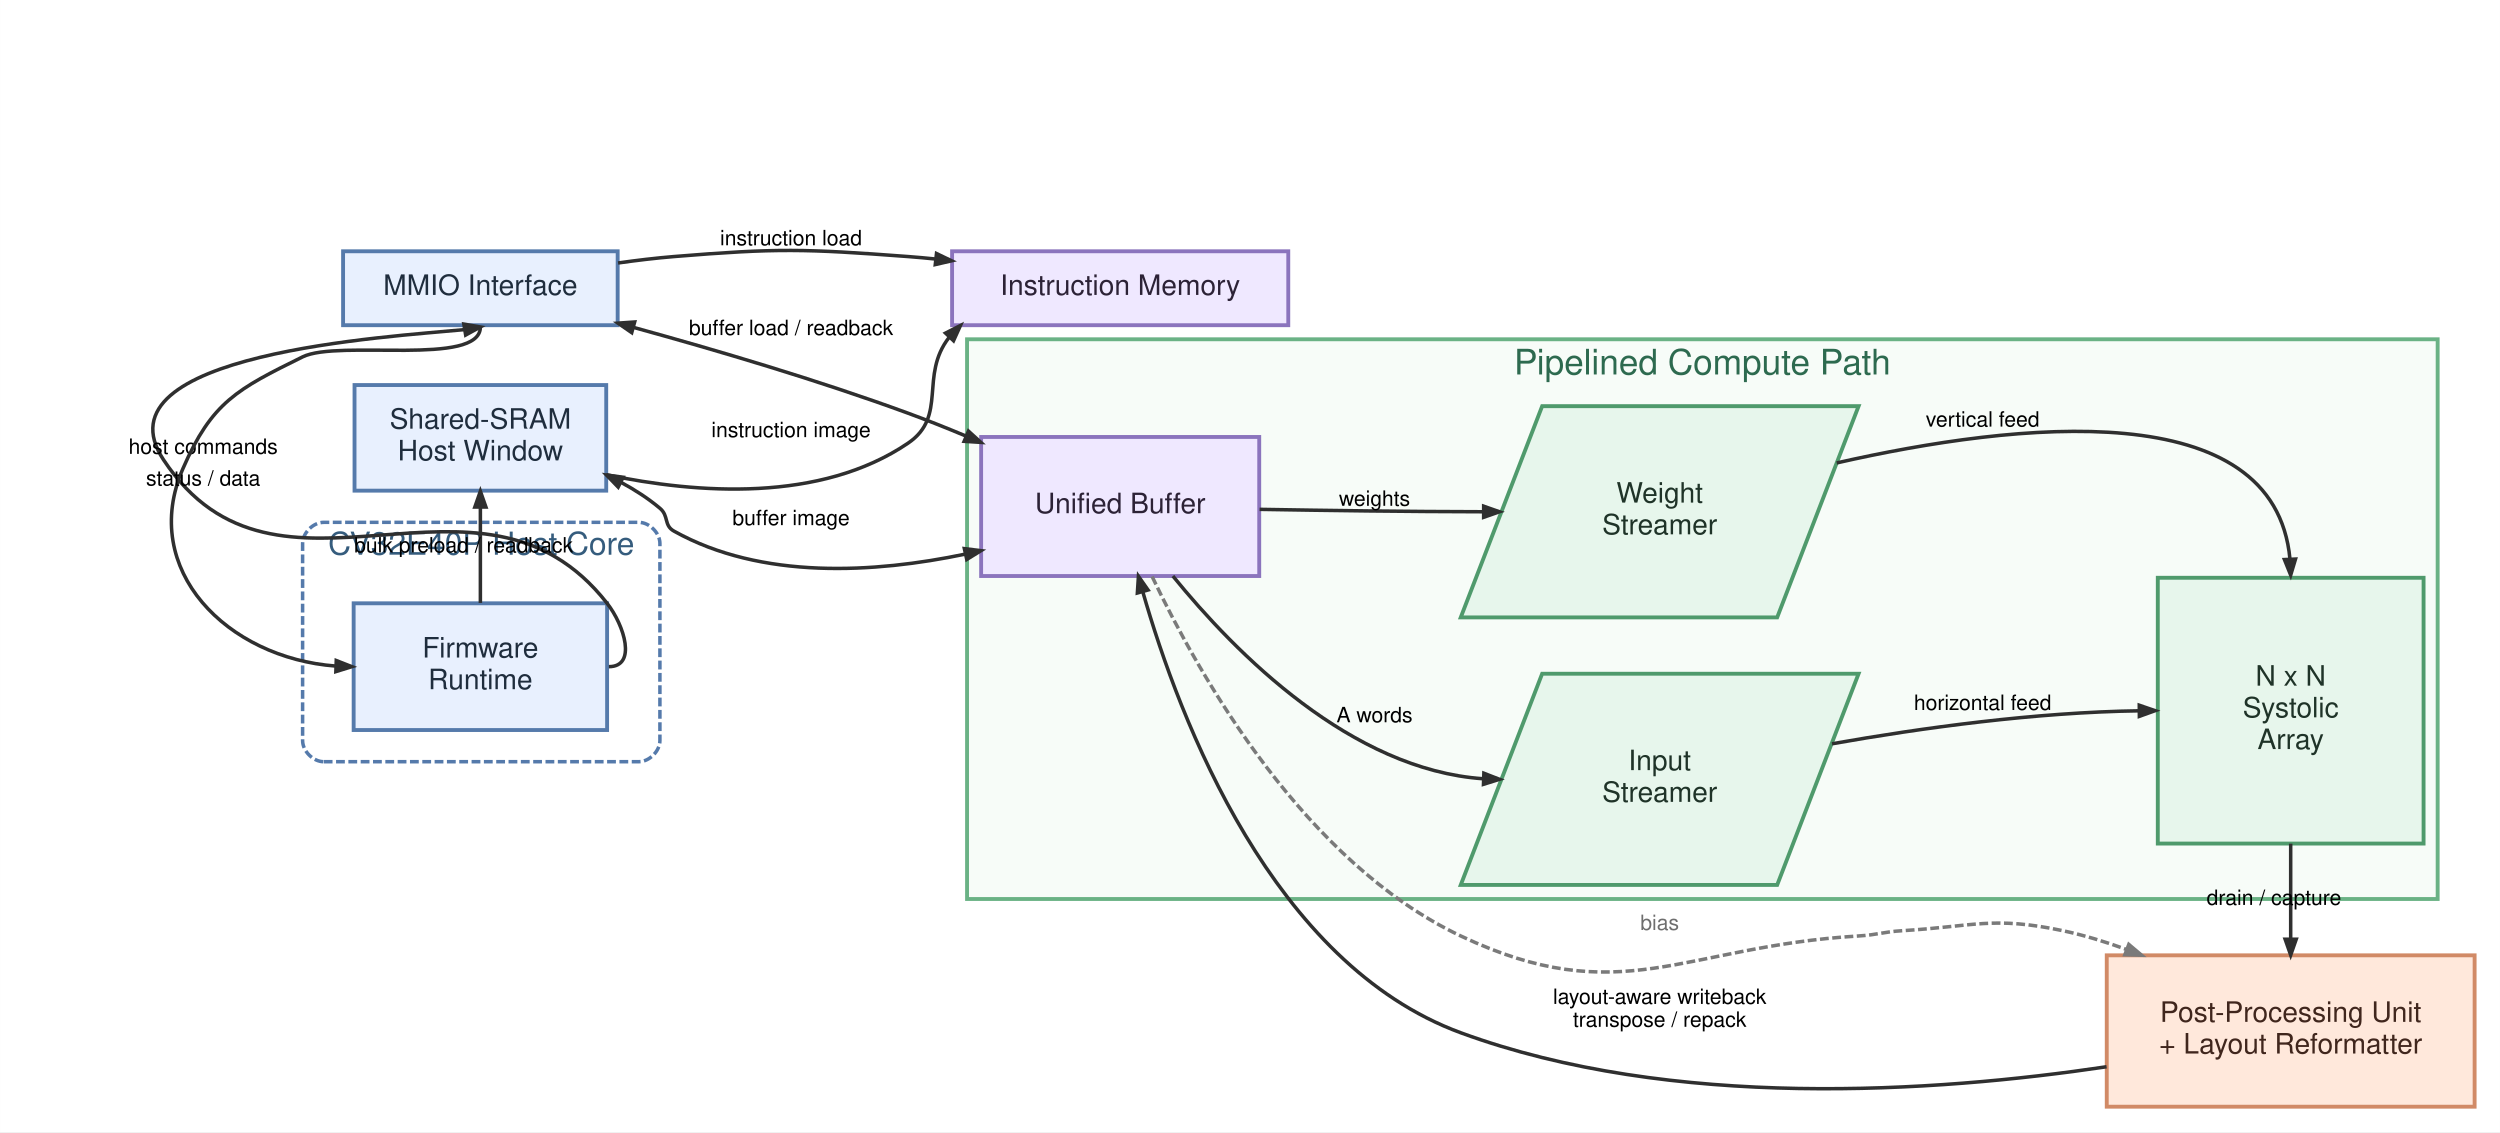
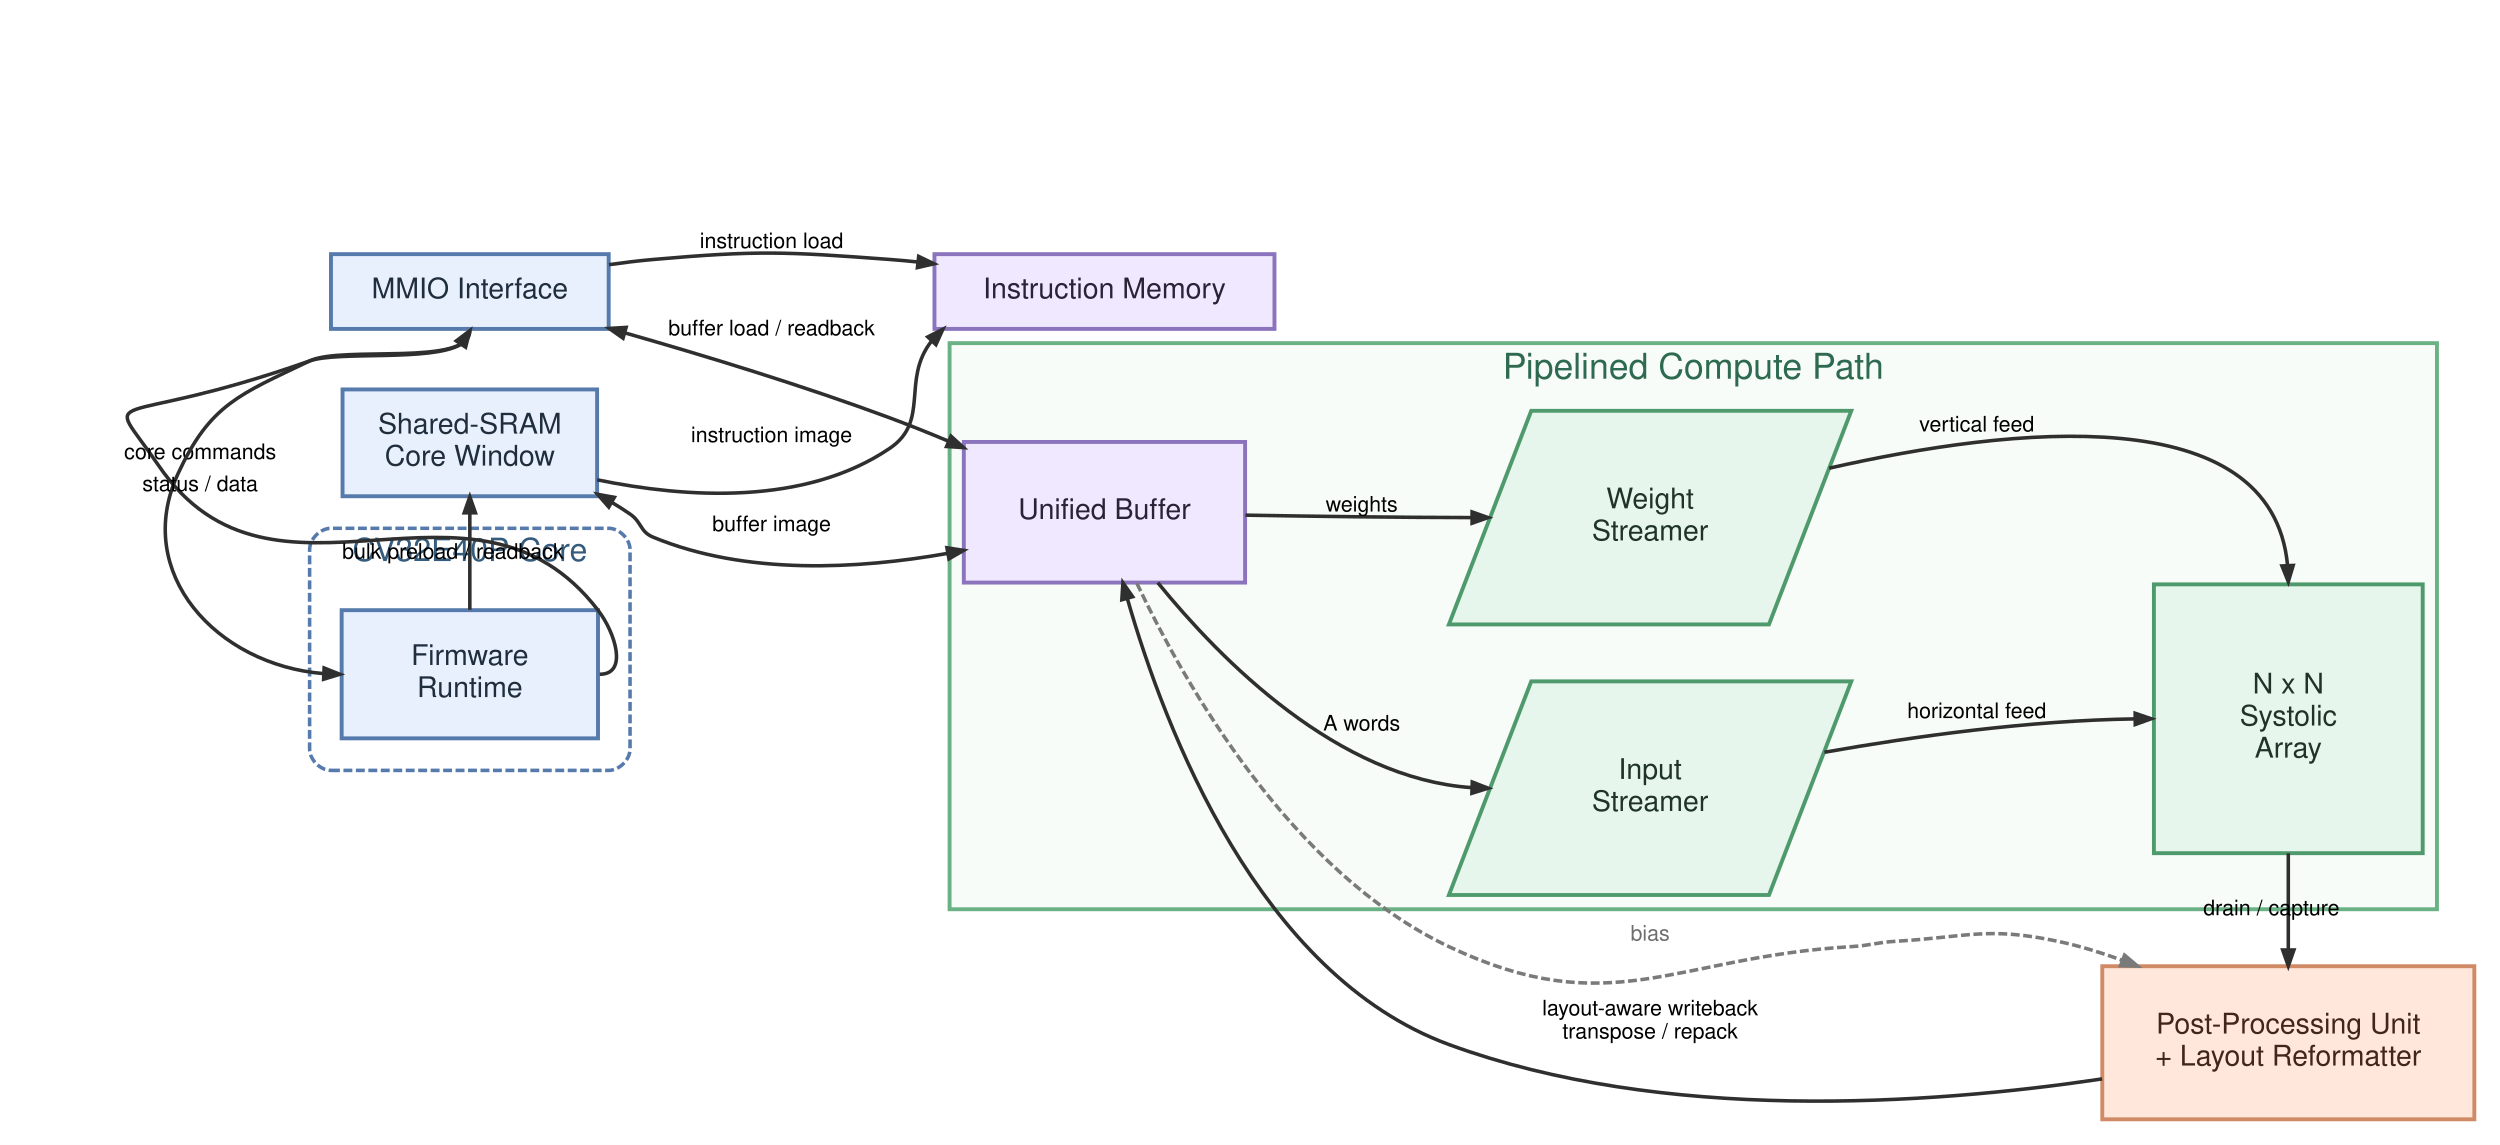
- <svg xmlns="http://www.w3.org/2000/svg" width="1420pt" height="643pt" viewBox="0.00 0.00 1420.31 643.16">
+ <svg xmlns="http://www.w3.org/2000/svg" width="1404pt" height="643pt" viewBox="0.00 0.00 1404.31 643.16">
  <g id="graph0" class="graph" transform="scale(1 1) rotate(0) translate(14.4 628.76)">
-     <polygon fill="white" stroke="transparent" points="-14.4,14.4 -14.4,-628.76 1405.91,-628.76 1405.91,14.4 -14.4,14.4" />
+     <polygon fill="white" stroke="transparent" points="-14.4,14.4 -14.4,-628.76 1389.91,-628.76 1389.91,14.4 -14.4,14.4" />
    <g id="clust1" class="cluster">
-       <path fill="white" stroke="#557aab" stroke-width="2" stroke-dasharray="5,2" d="M169.5,-196C169.5,-196 348.5,-196 348.5,-196 354.5,-196 360.5,-202 360.5,-208 360.5,-208 360.5,-320 360.5,-320 360.5,-326 354.5,-332 348.5,-332 348.5,-332 169.5,-332 169.5,-332 163.5,-332 157.5,-326 157.5,-320 157.5,-320 157.5,-208 157.5,-208 157.5,-202 163.5,-196 169.5,-196" />
-       <text text-anchor="middle" x="259" y="-313.6" font-family="Helvetica,sans-Serif" font-size="18.00" fill="#355c7d">CV32E40P Host Core</text>
+       <path fill="white" stroke="#557aab" stroke-width="2" stroke-dasharray="5,2" d="M171.5,-196C171.5,-196 327.5,-196 327.5,-196 333.5,-196 339.5,-202 339.5,-208 339.5,-208 339.5,-320 339.5,-320 339.5,-326 333.5,-332 327.5,-332 327.5,-332 171.5,-332 171.5,-332 165.5,-332 159.5,-326 159.5,-320 159.5,-320 159.5,-208 159.5,-208 159.5,-202 165.5,-196 171.5,-196" />
+       <text text-anchor="middle" x="249.5" y="-313.6" font-family="Helvetica,sans-Serif" font-size="18.00" fill="#355c7d">CV32E40P Core</text>
    </g>
    <g id="clust2" class="cluster">
-       <polygon fill="#f7fcf8" stroke="#6ab285" stroke-width="2.2" points="535,-118 535,-436 1370.51,-436 1370.51,-118 535,-118" />
-       <text text-anchor="middle" x="952.76" y="-416" font-family="Helvetica,sans-Serif" font-size="20.00" fill="#2d6a4f">Pipelined Compute Path</text>
+       <polygon fill="#f7fcf8" stroke="#6ab285" stroke-width="2.2" points="519,-118 519,-436 1354.51,-436 1354.51,-118 519,-118" />
+       <text text-anchor="middle" x="936.76" y="-416" font-family="Helvetica,sans-Serif" font-size="20.00" fill="#2d6a4f">Pipelined Compute Path</text>
    </g>
    <g id="node1" class="node">
-       <polygon fill="#e8f0fe" stroke="#557aab" stroke-width="2.2" points="330.5,-286 186.5,-286 186.5,-214 330.5,-214 330.5,-286" />
-       <text text-anchor="middle" x="258.5" y="-255.2" font-family="Helvetica,sans-Serif" font-size="16.00" fill="#1f2d3d">Firmware</text>
-       <text text-anchor="middle" x="258.5" y="-237.2" font-family="Helvetica,sans-Serif" font-size="16.00" fill="#1f2d3d">Runtime</text>
+       <polygon fill="#e8f0fe" stroke="#557aab" stroke-width="2.2" points="321.5,-286 177.5,-286 177.5,-214 321.5,-214 321.5,-286" />
+       <text text-anchor="middle" x="249.5" y="-255.2" font-family="Helvetica,sans-Serif" font-size="16.00" fill="#1f2d3d">Firmware</text>
+       <text text-anchor="middle" x="249.5" y="-237.2" font-family="Helvetica,sans-Serif" font-size="16.00" fill="#1f2d3d">Runtime</text>
    </g>
    <g id="node2" class="node">
-       <polygon fill="#e8f0fe" stroke="#557aab" stroke-width="2.2" points="336.5,-486 180.5,-486 180.5,-444 336.5,-444 336.5,-486" />
-       <text text-anchor="middle" x="258.5" y="-461.2" font-family="Helvetica,sans-Serif" font-size="16.00" fill="#1f2d3d">MMIO Interface</text>
+       <polygon fill="#e8f0fe" stroke="#557aab" stroke-width="2.2" points="327.5,-486 171.5,-486 171.5,-444 327.5,-444 327.5,-486" />
+       <text text-anchor="middle" x="249.5" y="-461.2" font-family="Helvetica,sans-Serif" font-size="16.00" fill="#1f2d3d">MMIO Interface</text>
    </g>
    <g id="edge5" class="edge">
-       <path fill="none" stroke="#2f2f2f" stroke-width="2" d="M331.5,-250C347.51,-250 340.36,-273.39 330.5,-286 257.96,-378.7 143.49,-269.35 78.5,-367.5 38.34,-428.15 207.82,-437.42 249.45,-441.49" />
-       <polygon fill="#2f2f2f" stroke="#2f2f2f" stroke-width="2" points="249.1,-444.63 258.5,-443 250.14,-438.41 249.1,-444.63" />
-       <text text-anchor="middle" x="101" y="-370.9" font-family="Helvetica,sans-Serif" font-size="12.00">host commands</text>
+       <path fill="none" stroke="#2f2f2f" stroke-width="2" d="M322.5,-250C338.51,-250 331.25,-273.31 321.5,-286 251.06,-377.66 139.55,-271.94 74.5,-367.5 43.06,-413.68 44.79,-385.54 159.5,-426 175.55,-431.66 227.66,-425.51 244.32,-435.23" />
+       <polygon fill="#2f2f2f" stroke="#2f2f2f" stroke-width="2" points="241.89,-437.26 249.5,-443 247.13,-433.76 241.89,-437.26" />
+       <text text-anchor="middle" x="98" y="-370.9" font-family="Helvetica,sans-Serif" font-size="12.00">core commands</text>
    </g>
    <g id="node3" class="node">
-       <polygon fill="#e8f0fe" stroke="#557aab" stroke-width="2.2" points="330,-410 187,-410 187,-350 330,-350 330,-410" />
-       <text text-anchor="middle" x="258.5" y="-385.2" font-family="Helvetica,sans-Serif" font-size="16.00" fill="#1f2d3d">Shared-SRAM</text>
-       <text text-anchor="middle" x="258.5" y="-367.2" font-family="Helvetica,sans-Serif" font-size="16.00" fill="#1f2d3d">Host Window</text>
+       <polygon fill="#e8f0fe" stroke="#557aab" stroke-width="2.2" points="321,-410 178,-410 178,-350 321,-350 321,-410" />
+       <text text-anchor="middle" x="249.5" y="-385.2" font-family="Helvetica,sans-Serif" font-size="16.00" fill="#1f2d3d">Shared-SRAM</text>
+       <text text-anchor="middle" x="249.5" y="-367.2" font-family="Helvetica,sans-Serif" font-size="16.00" fill="#1f2d3d">Core Window</text>
    </g>
    <g id="edge9" class="edge">
-       <path fill="none" stroke="#2f2f2f" stroke-width="2" d="M258.5,-286.21C258.5,-303.07 258.5,-323.17 258.5,-340.43" />
-       <polygon fill="#2f2f2f" stroke="#2f2f2f" stroke-width="2" points="255.35,-340.69 258.5,-349.69 261.65,-340.69 255.35,-340.69" />
-       <text text-anchor="middle" x="249" y="-314.9" font-family="Helvetica,sans-Serif" font-size="12.00">bulk preload / readback</text>
+       <path fill="none" stroke="#2f2f2f" stroke-width="2" d="M249.5,-286.21C249.5,-303.07 249.5,-323.17 249.5,-340.43" />
+       <polygon fill="#2f2f2f" stroke="#2f2f2f" stroke-width="2" points="246.35,-340.69 249.5,-349.69 252.65,-340.69 246.35,-340.69" />
+       <text text-anchor="middle" x="240" y="-314.9" font-family="Helvetica,sans-Serif" font-size="12.00">bulk preload / readback</text>
    </g>
    <g id="edge6" class="edge">
-       <path fill="none" stroke="#2f2f2f" stroke-width="2" d="M258.5,-443C258.5,-420.24 177.9,-436.08 157.5,-426 120.43,-407.68 105.98,-400.43 89.5,-362.5 64.54,-305.04 114.66,-254.91 176.33,-250.34" />
-       <polygon fill="#2f2f2f" stroke="#2f2f2f" stroke-width="2" points="176.62,-253.48 185.5,-250 176.39,-247.19 176.62,-253.48" />
-       <text text-anchor="middle" x="101" y="-352.9" font-family="Helvetica,sans-Serif" font-size="12.00">status / data</text>
+       <path fill="none" stroke="#2f2f2f" stroke-width="2" d="M249.5,-443C249.5,-422.65 177.85,-434.82 159.5,-426 120.44,-407.23 103.6,-401.88 85.5,-362.5 59.96,-306.92 107.15,-255.29 167.16,-250.38" />
+       <polygon fill="#2f2f2f" stroke="#2f2f2f" stroke-width="2" points="167.64,-253.51 176.5,-250 167.38,-247.22 167.64,-253.51" />
+       <text text-anchor="middle" x="98" y="-352.9" font-family="Helvetica,sans-Serif" font-size="12.00">status / data</text>
    </g>
    <g id="node4" class="node">
-       <polygon fill="#efe8ff" stroke="#8b74bd" stroke-width="2.2" points="717.5,-486 526.5,-486 526.5,-444 717.5,-444 717.5,-486" />
-       <text text-anchor="middle" x="622" y="-461.2" font-family="Helvetica,sans-Serif" font-size="16.00" fill="#2c2236">Instruction Memory</text>
+       <polygon fill="#efe8ff" stroke="#8b74bd" stroke-width="2.2" points="701.5,-486 510.5,-486 510.5,-444 701.5,-444 701.5,-486" />
+       <text text-anchor="middle" x="606" y="-461.2" font-family="Helvetica,sans-Serif" font-size="16.00" fill="#2c2236">Instruction Memory</text>
    </g>
    <g id="edge7" class="edge">
-       <path fill="none" stroke="#2f2f2f" stroke-width="2" d="M336.72,-479.35C347.36,-480.86 358.18,-482.15 368.5,-483 427.41,-487.83 442.55,-487.41 501.5,-483 506.66,-482.61 511.94,-482.13 517.26,-481.58" />
-       <polygon fill="#2f2f2f" stroke="#2f2f2f" stroke-width="2" points="517.64,-484.71 526.24,-480.59 516.95,-478.45 517.64,-484.71" />
-       <text text-anchor="middle" x="435" y="-489.4" font-family="Helvetica,sans-Serif" font-size="12.00">instruction load</text>
+       <path fill="none" stroke="#2f2f2f" stroke-width="2" d="M327.72,-480.09C336.06,-481.28 344.44,-482.29 352.5,-483 411.39,-488.16 426.55,-487.41 485.5,-483 490.66,-482.61 495.94,-482.13 501.26,-481.58" />
+       <polygon fill="#2f2f2f" stroke="#2f2f2f" stroke-width="2" points="501.64,-484.71 510.24,-480.59 500.95,-478.45 501.64,-484.71" />
+       <text text-anchor="middle" x="419" y="-489.4" font-family="Helvetica,sans-Serif" font-size="12.00">instruction load</text>
    </g>
    <g id="node6" class="node">
-       <polygon fill="#efe8ff" stroke="#8b74bd" stroke-width="2.2" points="701,-380.5 543,-380.5 543,-301.5 701,-301.5 701,-380.5" />
-       <text text-anchor="middle" x="622" y="-337.2" font-family="Helvetica,sans-Serif" font-size="16.00" fill="#2c2236">Unified Buffer</text>
+       <polygon fill="#efe8ff" stroke="#8b74bd" stroke-width="2.2" points="685,-380.5 527,-380.5 527,-301.5 685,-301.5 685,-380.5" />
+       <text text-anchor="middle" x="606" y="-337.2" font-family="Helvetica,sans-Serif" font-size="16.00" fill="#2c2236">Unified Buffer</text>
    </g>
    <g id="edge8" class="edge">
-       <path fill="none" stroke="#2f2f2f" stroke-width="2" d="M345.5,-442.75C392.15,-429.93 450.52,-412.69 501.5,-394 512.28,-390.05 523.47,-385.59 534.48,-380.97" />
-       <polygon fill="#2f2f2f" stroke="#2f2f2f" stroke-width="2" points="344.49,-439.76 336.64,-445.17 346.15,-445.83 344.49,-439.76" />
-       <polygon fill="#2f2f2f" stroke="#2f2f2f" stroke-width="2" points="535.81,-383.83 542.86,-377.42 533.35,-378.03 535.81,-383.83" />
-       <text text-anchor="middle" x="435" y="-438.4" font-family="Helvetica,sans-Serif" font-size="12.00">buffer load / readback</text>
+       <path fill="none" stroke="#2f2f2f" stroke-width="2" d="M336.59,-441.77C381.43,-428.97 436.9,-412.04 485.5,-394 496.27,-390 507.45,-385.52 518.45,-380.89" />
+       <polygon fill="#2f2f2f" stroke="#2f2f2f" stroke-width="2" points="335.56,-438.78 327.76,-444.27 337.28,-444.84 335.56,-438.78" />
+       <polygon fill="#2f2f2f" stroke="#2f2f2f" stroke-width="2" points="519.78,-383.75 526.83,-377.33 517.31,-377.95 519.78,-383.75" />
+       <text text-anchor="middle" x="419" y="-440.4" font-family="Helvetica,sans-Serif" font-size="12.00">buffer load / readback</text>
    </g>
    <g id="edge10" class="edge">
-       <path fill="none" stroke="#2f2f2f" stroke-width="2" d="M330,-359.09C381.86,-348.16 451.71,-343.19 501.5,-377 524.09,-392.34 507.76,-415.2 524.81,-437.09" />
-       <polygon fill="#2f2f2f" stroke="#2f2f2f" stroke-width="2" points="522.76,-439.51 531.25,-443.84 527.32,-435.16 522.76,-439.51" />
-       <text text-anchor="middle" x="435" y="-380.4" font-family="Helvetica,sans-Serif" font-size="12.00">instruction image</text>
+       <path fill="none" stroke="#2f2f2f" stroke-width="2" d="M321.08,-359.22C371.21,-348.89 437.82,-344.62 485.5,-377 508.09,-392.34 491.76,-415.2 508.81,-437.09" />
+       <polygon fill="#2f2f2f" stroke="#2f2f2f" stroke-width="2" points="506.76,-439.51 515.25,-443.84 511.32,-435.16 506.76,-439.51" />
+       <text text-anchor="middle" x="419" y="-380.4" font-family="Helvetica,sans-Serif" font-size="12.00">instruction image</text>
    </g>
    <g id="edge11" class="edge">
-       <path fill="none" stroke="#2f2f2f" stroke-width="2" d="M338.22,-354.81C346.17,-350.55 353.78,-345.64 360.5,-340 365.7,-335.64 362.58,-330.31 368.5,-327 418.3,-299.17 482.61,-303.2 533.86,-313.92" />
-       <polygon fill="#2f2f2f" stroke="#2f2f2f" stroke-width="2" points="336.79,-352 330.16,-358.85 339.62,-357.62 336.79,-352" />
-       <polygon fill="#2f2f2f" stroke="#2f2f2f" stroke-width="2" points="533.47,-317.06 542.94,-315.91 534.83,-310.91 533.47,-317.06" />
-       <text text-anchor="middle" x="435" y="-330.4" font-family="Helvetica,sans-Serif" font-size="12.00">buffer image</text>
+       <path fill="none" stroke="#2f2f2f" stroke-width="2" d="M329.19,-346.6C332.74,-344.48 336.19,-342.28 339.5,-340 346.23,-335.36 344.95,-330.13 352.5,-327 404.54,-305.44 467.84,-309.01 518.04,-317.93" />
+       <polygon fill="#2f2f2f" stroke="#2f2f2f" stroke-width="2" points="327.55,-343.91 321.29,-351.09 330.67,-349.38 327.55,-343.91" />
+       <polygon fill="#2f2f2f" stroke="#2f2f2f" stroke-width="2" points="517.51,-321.04 526.93,-319.59 518.66,-314.84 517.51,-321.04" />
+       <text text-anchor="middle" x="419" y="-330.4" font-family="Helvetica,sans-Serif" font-size="12.00">buffer image</text>
    </g>
    <g id="node7" class="node">
-       <polygon fill="#e7f6ec" stroke="#4f9a6c" stroke-width="2.2" points="1041.52,-246 861.74,-246 815.49,-126 995.27,-126 1041.52,-246" />
-       <text text-anchor="middle" x="928.51" y="-191.2" font-family="Helvetica,sans-Serif" font-size="16.00" fill="#1f3328">Input</text>
-       <text text-anchor="middle" x="928.51" y="-173.2" font-family="Helvetica,sans-Serif" font-size="16.00" fill="#1f3328">Streamer</text>
+       <polygon fill="#e7f6ec" stroke="#4f9a6c" stroke-width="2.2" points="1025.52,-246 845.74,-246 799.49,-126 979.27,-126 1025.52,-246" />
+       <text text-anchor="middle" x="912.51" y="-191.2" font-family="Helvetica,sans-Serif" font-size="16.00" fill="#1f3328">Input</text>
+       <text text-anchor="middle" x="912.51" y="-173.2" font-family="Helvetica,sans-Serif" font-size="16.00" fill="#1f3328">Streamer</text>
    </g>
    <g id="edge1" class="edge">
-       <path fill="none" stroke="#2f2f2f" stroke-width="2" d="M651.93,-301.49C687.76,-257.36 753.33,-191.4 828.32,-186.31" />
-       <polygon fill="#2f2f2f" stroke="#2f2f2f" stroke-width="2" points="828.62,-189.45 837.51,-186 828.4,-183.16 828.62,-189.45" />
-       <text text-anchor="middle" x="766.5" y="-218.4" font-family="Helvetica,sans-Serif" font-size="12.00">A words</text>
+       <path fill="none" stroke="#2f2f2f" stroke-width="2" d="M635.93,-301.49C671.76,-257.36 737.33,-191.4 812.32,-186.31" />
+       <polygon fill="#2f2f2f" stroke="#2f2f2f" stroke-width="2" points="812.62,-189.45 821.51,-186 812.4,-183.16 812.62,-189.45" />
+       <text text-anchor="middle" x="750.5" y="-218.4" font-family="Helvetica,sans-Serif" font-size="12.00">A words</text>
    </g>
    <g id="node8" class="node">
-       <polygon fill="#e7f6ec" stroke="#4f9a6c" stroke-width="2.2" points="1041.52,-398 861.74,-398 815.49,-278 995.27,-278 1041.52,-398" />
-       <text text-anchor="middle" x="928.51" y="-343.2" font-family="Helvetica,sans-Serif" font-size="16.00" fill="#1f3328">Weight</text>
-       <text text-anchor="middle" x="928.51" y="-325.2" font-family="Helvetica,sans-Serif" font-size="16.00" fill="#1f3328">Streamer</text>
+       <polygon fill="#e7f6ec" stroke="#4f9a6c" stroke-width="2.2" points="1025.52,-398 845.74,-398 799.49,-278 979.27,-278 1025.52,-398" />
+       <text text-anchor="middle" x="912.51" y="-343.2" font-family="Helvetica,sans-Serif" font-size="16.00" fill="#1f3328">Weight</text>
+       <text text-anchor="middle" x="912.51" y="-325.2" font-family="Helvetica,sans-Serif" font-size="16.00" fill="#1f3328">Streamer</text>
    </g>
    <g id="edge2" class="edge">
-       <path fill="none" stroke="#2f2f2f" stroke-width="2" d="M701.19,-339.38C739.15,-338.72 785.68,-338.09 828.44,-338.01" />
-       <polygon fill="#2f2f2f" stroke="#2f2f2f" stroke-width="2" points="828.51,-341.16 837.51,-338 828.5,-334.86 828.51,-341.16" />
-       <text text-anchor="middle" x="766.5" y="-341.4" font-family="Helvetica,sans-Serif" font-size="12.00">weights</text>
+       <path fill="none" stroke="#2f2f2f" stroke-width="2" d="M685.19,-339.38C723.15,-338.72 769.68,-338.09 812.44,-338.01" />
+       <polygon fill="#2f2f2f" stroke="#2f2f2f" stroke-width="2" points="812.51,-341.16 821.51,-338 812.5,-334.86 812.51,-341.16" />
+       <text text-anchor="middle" x="750.5" y="-341.4" font-family="Helvetica,sans-Serif" font-size="12.00">weights</text>
    </g>
    <g id="node10" class="node">
-       <polygon fill="#ffe8db" stroke="#d18a66" stroke-width="2.2" points="1391.51,-86 1182.51,-86 1182.51,0 1391.51,0 1391.51,-86" />
-       <text text-anchor="middle" x="1287.01" y="-48.2" font-family="Helvetica,sans-Serif" font-size="16.00" fill="#40261d">Post-Processing Unit</text>
-       <text text-anchor="middle" x="1287.01" y="-30.2" font-family="Helvetica,sans-Serif" font-size="16.00" fill="#40261d">+ Layout Reformatter</text>
+       <polygon fill="#ffe8db" stroke="#d18a66" stroke-width="2.2" points="1375.51,-86 1166.51,-86 1166.51,0 1375.51,0 1375.51,-86" />
+       <text text-anchor="middle" x="1271.01" y="-48.2" font-family="Helvetica,sans-Serif" font-size="16.00" fill="#40261d">Post-Processing Unit</text>
+       <text text-anchor="middle" x="1271.01" y="-30.2" font-family="Helvetica,sans-Serif" font-size="16.00" fill="#40261d">+ Layout Reformatter</text>
    </g>
    <g id="edge13" class="edge">
-       <path fill="none" stroke="#7a7a7a" stroke-width="2" stroke-dasharray="5,2" d="M640.15,-301.2C667.54,-243.45 727.22,-138.77 815.5,-97 906.3,-54.04 941.24,-91.01 1041.51,-97 1052.68,-97.67 1055.34,-99.33 1066.51,-100 1106.88,-102.41 1117.95,-108.38 1157.51,-100 1169.52,-97.46 1181.77,-93.71 1193.7,-89.34" />
-       <polygon fill="#7a7a7a" stroke="#7a7a7a" stroke-width="2" points="1195.04,-92.2 1202.33,-86.05 1192.79,-86.31 1195.04,-92.2" />
-       <text text-anchor="middle" x="928.51" y="-100.4" font-family="Helvetica,sans-Serif" font-size="12.00" fill="#6e6e6e">bias</text>
+       <path fill="none" stroke="#7a7a7a" stroke-width="2" stroke-dasharray="5,2" d="M624.15,-301.2C651.54,-243.45 711.22,-138.77 799.5,-97 890.3,-54.04 925.24,-91.01 1025.51,-97 1036.68,-97.67 1039.34,-99.33 1050.51,-100 1090.88,-102.41 1101.95,-108.38 1141.51,-100 1153.52,-97.46 1165.77,-93.71 1177.7,-89.34" />
+       <polygon fill="#7a7a7a" stroke="#7a7a7a" stroke-width="2" points="1179.04,-92.2 1186.33,-86.05 1176.79,-86.31 1179.04,-92.2" />
+       <text text-anchor="middle" x="912.51" y="-100.4" font-family="Helvetica,sans-Serif" font-size="12.00" fill="#6e6e6e">bias</text>
    </g>
    <g id="node9" class="node">
-       <polygon fill="#e7f6ec" stroke="#4f9a6c" stroke-width="2.2" points="1362.51,-300.5 1211.51,-300.5 1211.51,-149.5 1362.51,-149.5 1362.51,-300.5" />
-       <text text-anchor="middle" x="1287.01" y="-239.2" font-family="Helvetica,sans-Serif" font-size="16.00" fill="#1f3328">N x N</text>
-       <text text-anchor="middle" x="1287.01" y="-221.2" font-family="Helvetica,sans-Serif" font-size="16.00" fill="#1f3328">Systolic</text>
-       <text text-anchor="middle" x="1287.01" y="-203.2" font-family="Helvetica,sans-Serif" font-size="16.00" fill="#1f3328">Array</text>
+       <polygon fill="#e7f6ec" stroke="#4f9a6c" stroke-width="2.2" points="1346.51,-300.5 1195.51,-300.5 1195.51,-149.5 1346.51,-149.5 1346.51,-300.5" />
+       <text text-anchor="middle" x="1271.01" y="-239.2" font-family="Helvetica,sans-Serif" font-size="16.00" fill="#1f3328">N x N</text>
+       <text text-anchor="middle" x="1271.01" y="-221.2" font-family="Helvetica,sans-Serif" font-size="16.00" fill="#1f3328">Systolic</text>
+       <text text-anchor="middle" x="1271.01" y="-203.2" font-family="Helvetica,sans-Serif" font-size="16.00" fill="#1f3328">Array</text>
    </g>
    <g id="edge3" class="edge">
-       <path fill="none" stroke="#2f2f2f" stroke-width="2" d="M1026.41,-206.19C1077.61,-215.24 1141.92,-224.09 1200.96,-224.93" />
-       <polygon fill="#2f2f2f" stroke="#2f2f2f" stroke-width="2" points="1200.99,-228.08 1210.01,-225 1201.04,-221.78 1200.99,-228.08" />
-       <text text-anchor="middle" x="1112.01" y="-225.4" font-family="Helvetica,sans-Serif" font-size="12.00">horizontal feed</text>
+       <path fill="none" stroke="#2f2f2f" stroke-width="2" d="M1010.41,-206.19C1061.61,-215.24 1125.92,-224.09 1184.96,-224.93" />
+       <polygon fill="#2f2f2f" stroke="#2f2f2f" stroke-width="2" points="1184.99,-228.08 1194.01,-225 1185.04,-221.78 1184.99,-228.08" />
+       <text text-anchor="middle" x="1096.01" y="-225.4" font-family="Helvetica,sans-Serif" font-size="12.00">horizontal feed</text>
    </g>
    <g id="edge4" class="edge">
-       <path fill="none" stroke="#2f2f2f" stroke-width="2" d="M1029.09,-365.75C1131.67,-389.03 1277.84,-405.17 1286.6,-311.13" />
-       <polygon fill="#2f2f2f" stroke="#2f2f2f" stroke-width="2" points="1289.75,-311.13 1287.01,-302 1283.46,-310.85 1289.75,-311.13" />
-       <text text-anchor="middle" x="1112.01" y="-386.4" font-family="Helvetica,sans-Serif" font-size="12.00">vertical feed</text>
+       <path fill="none" stroke="#2f2f2f" stroke-width="2" d="M1013.09,-365.75C1115.67,-389.03 1261.84,-405.17 1270.6,-311.13" />
+       <polygon fill="#2f2f2f" stroke="#2f2f2f" stroke-width="2" points="1273.75,-311.13 1271.01,-302 1267.46,-310.85 1273.75,-311.13" />
+       <text text-anchor="middle" x="1096.01" y="-386.4" font-family="Helvetica,sans-Serif" font-size="12.00">vertical feed</text>
    </g>
    <g id="edge12" class="edge">
-       <path fill="none" stroke="#2f2f2f" stroke-width="2" d="M1287.01,-149.42C1287.01,-131.21 1287.01,-112.14 1287.01,-95.26" />
-       <polygon fill="#2f2f2f" stroke="#2f2f2f" stroke-width="2" points="1290.16,-95.13 1287.01,-86.13 1283.86,-95.13 1290.16,-95.13" />
-       <text text-anchor="middle" x="1277.51" y="-114.65" font-family="Helvetica,sans-Serif" font-size="12.00">drain / capture</text>
+       <path fill="none" stroke="#2f2f2f" stroke-width="2" d="M1271.01,-149.42C1271.01,-131.21 1271.01,-112.14 1271.01,-95.26" />
+       <polygon fill="#2f2f2f" stroke="#2f2f2f" stroke-width="2" points="1274.16,-95.13 1271.01,-86.13 1267.86,-95.13 1274.16,-95.13" />
+       <text text-anchor="middle" x="1261.51" y="-114.65" font-family="Helvetica,sans-Serif" font-size="12.00">drain / capture</text>
    </g>
    <g id="edge14" class="edge">
-       <path fill="none" stroke="#2f2f2f" stroke-width="2" d="M1182.41,-22.69C1084.62,-8.11 935.5,2.08 815.5,-42 708.86,-81.17 656.06,-218.53 634.81,-292.67" />
-       <polygon fill="#2f2f2f" stroke="#2f2f2f" stroke-width="2" points="631.76,-291.87 632.37,-301.39 637.83,-293.57 631.76,-291.87" />
-       <text text-anchor="middle" x="928.51" y="-58.4" font-family="Helvetica,sans-Serif" font-size="12.00">layout-aware writeback</text>
-       <text text-anchor="middle" x="928.51" y="-45.4" font-family="Helvetica,sans-Serif" font-size="12.00">transpose / repack</text>
+       <path fill="none" stroke="#2f2f2f" stroke-width="2" d="M1166.41,-22.69C1068.62,-8.11 919.5,2.08 799.5,-42 692.86,-81.17 640.06,-218.53 618.81,-292.67" />
+       <polygon fill="#2f2f2f" stroke="#2f2f2f" stroke-width="2" points="615.76,-291.87 616.37,-301.39 621.83,-293.57 615.76,-291.87" />
+       <text text-anchor="middle" x="912.51" y="-58.4" font-family="Helvetica,sans-Serif" font-size="12.00">layout-aware writeback</text>
+       <text text-anchor="middle" x="912.51" y="-45.4" font-family="Helvetica,sans-Serif" font-size="12.00">transpose / repack</text>
    </g>
  </g>
</svg>
